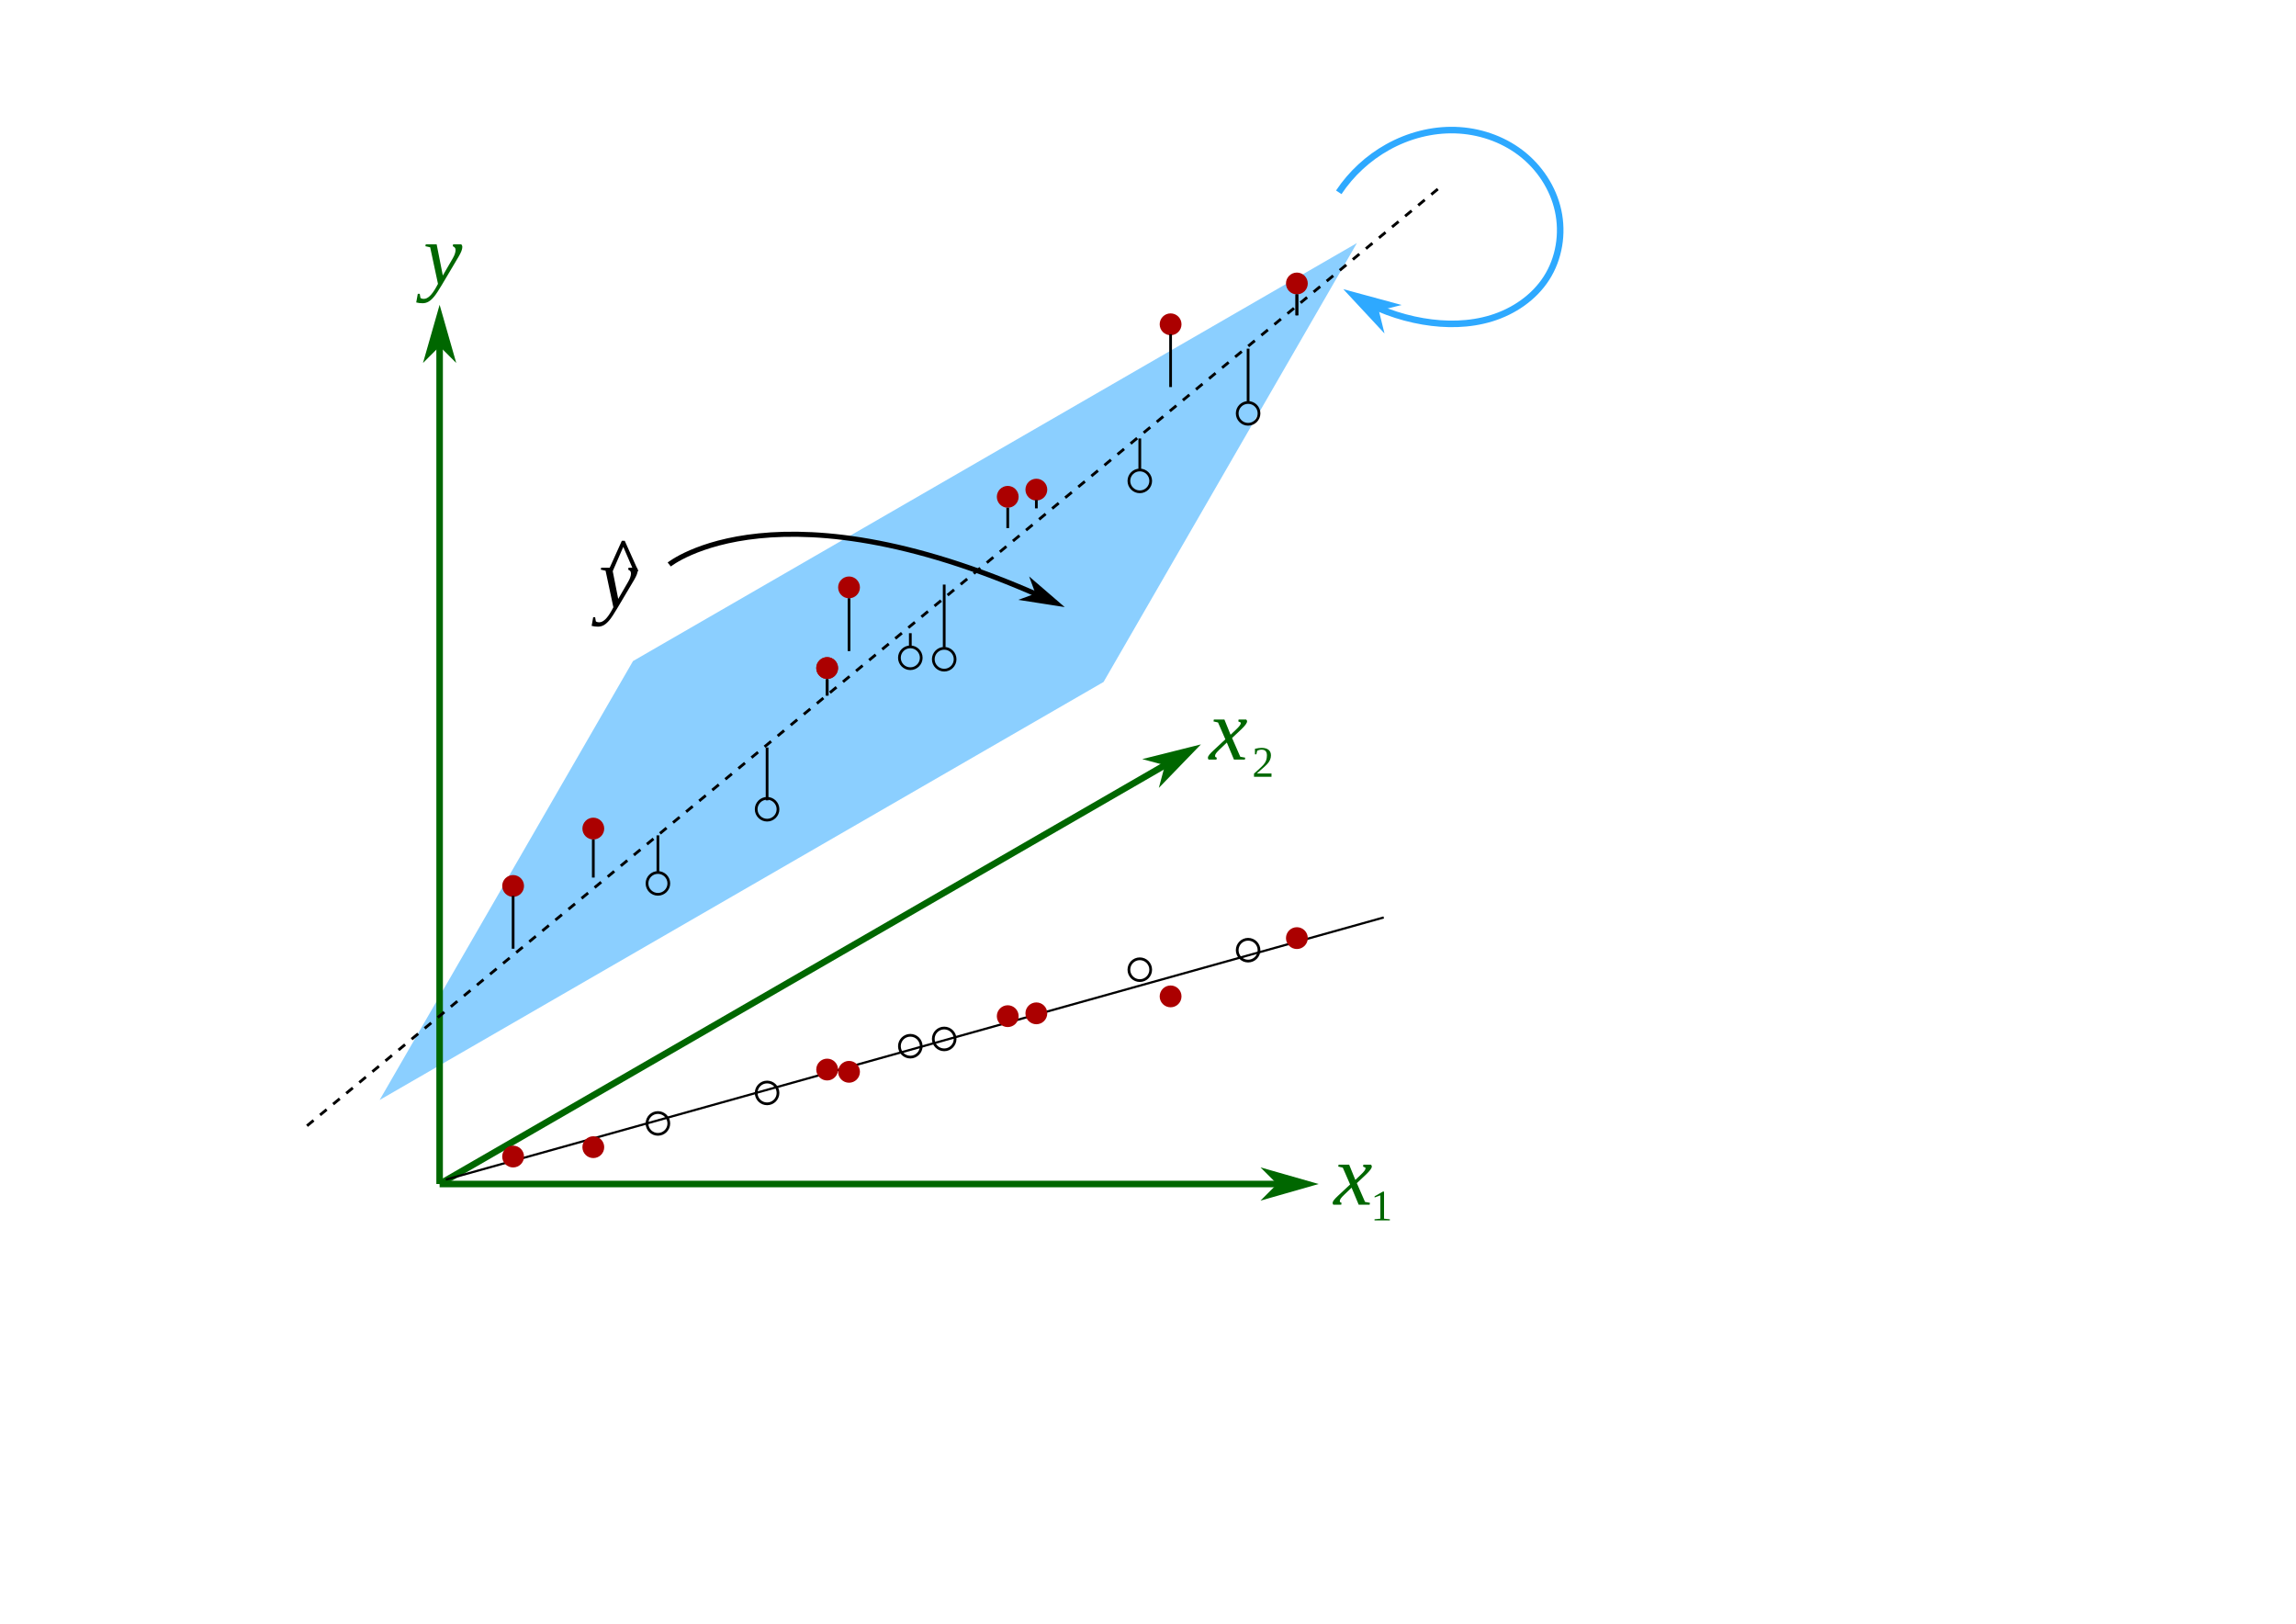
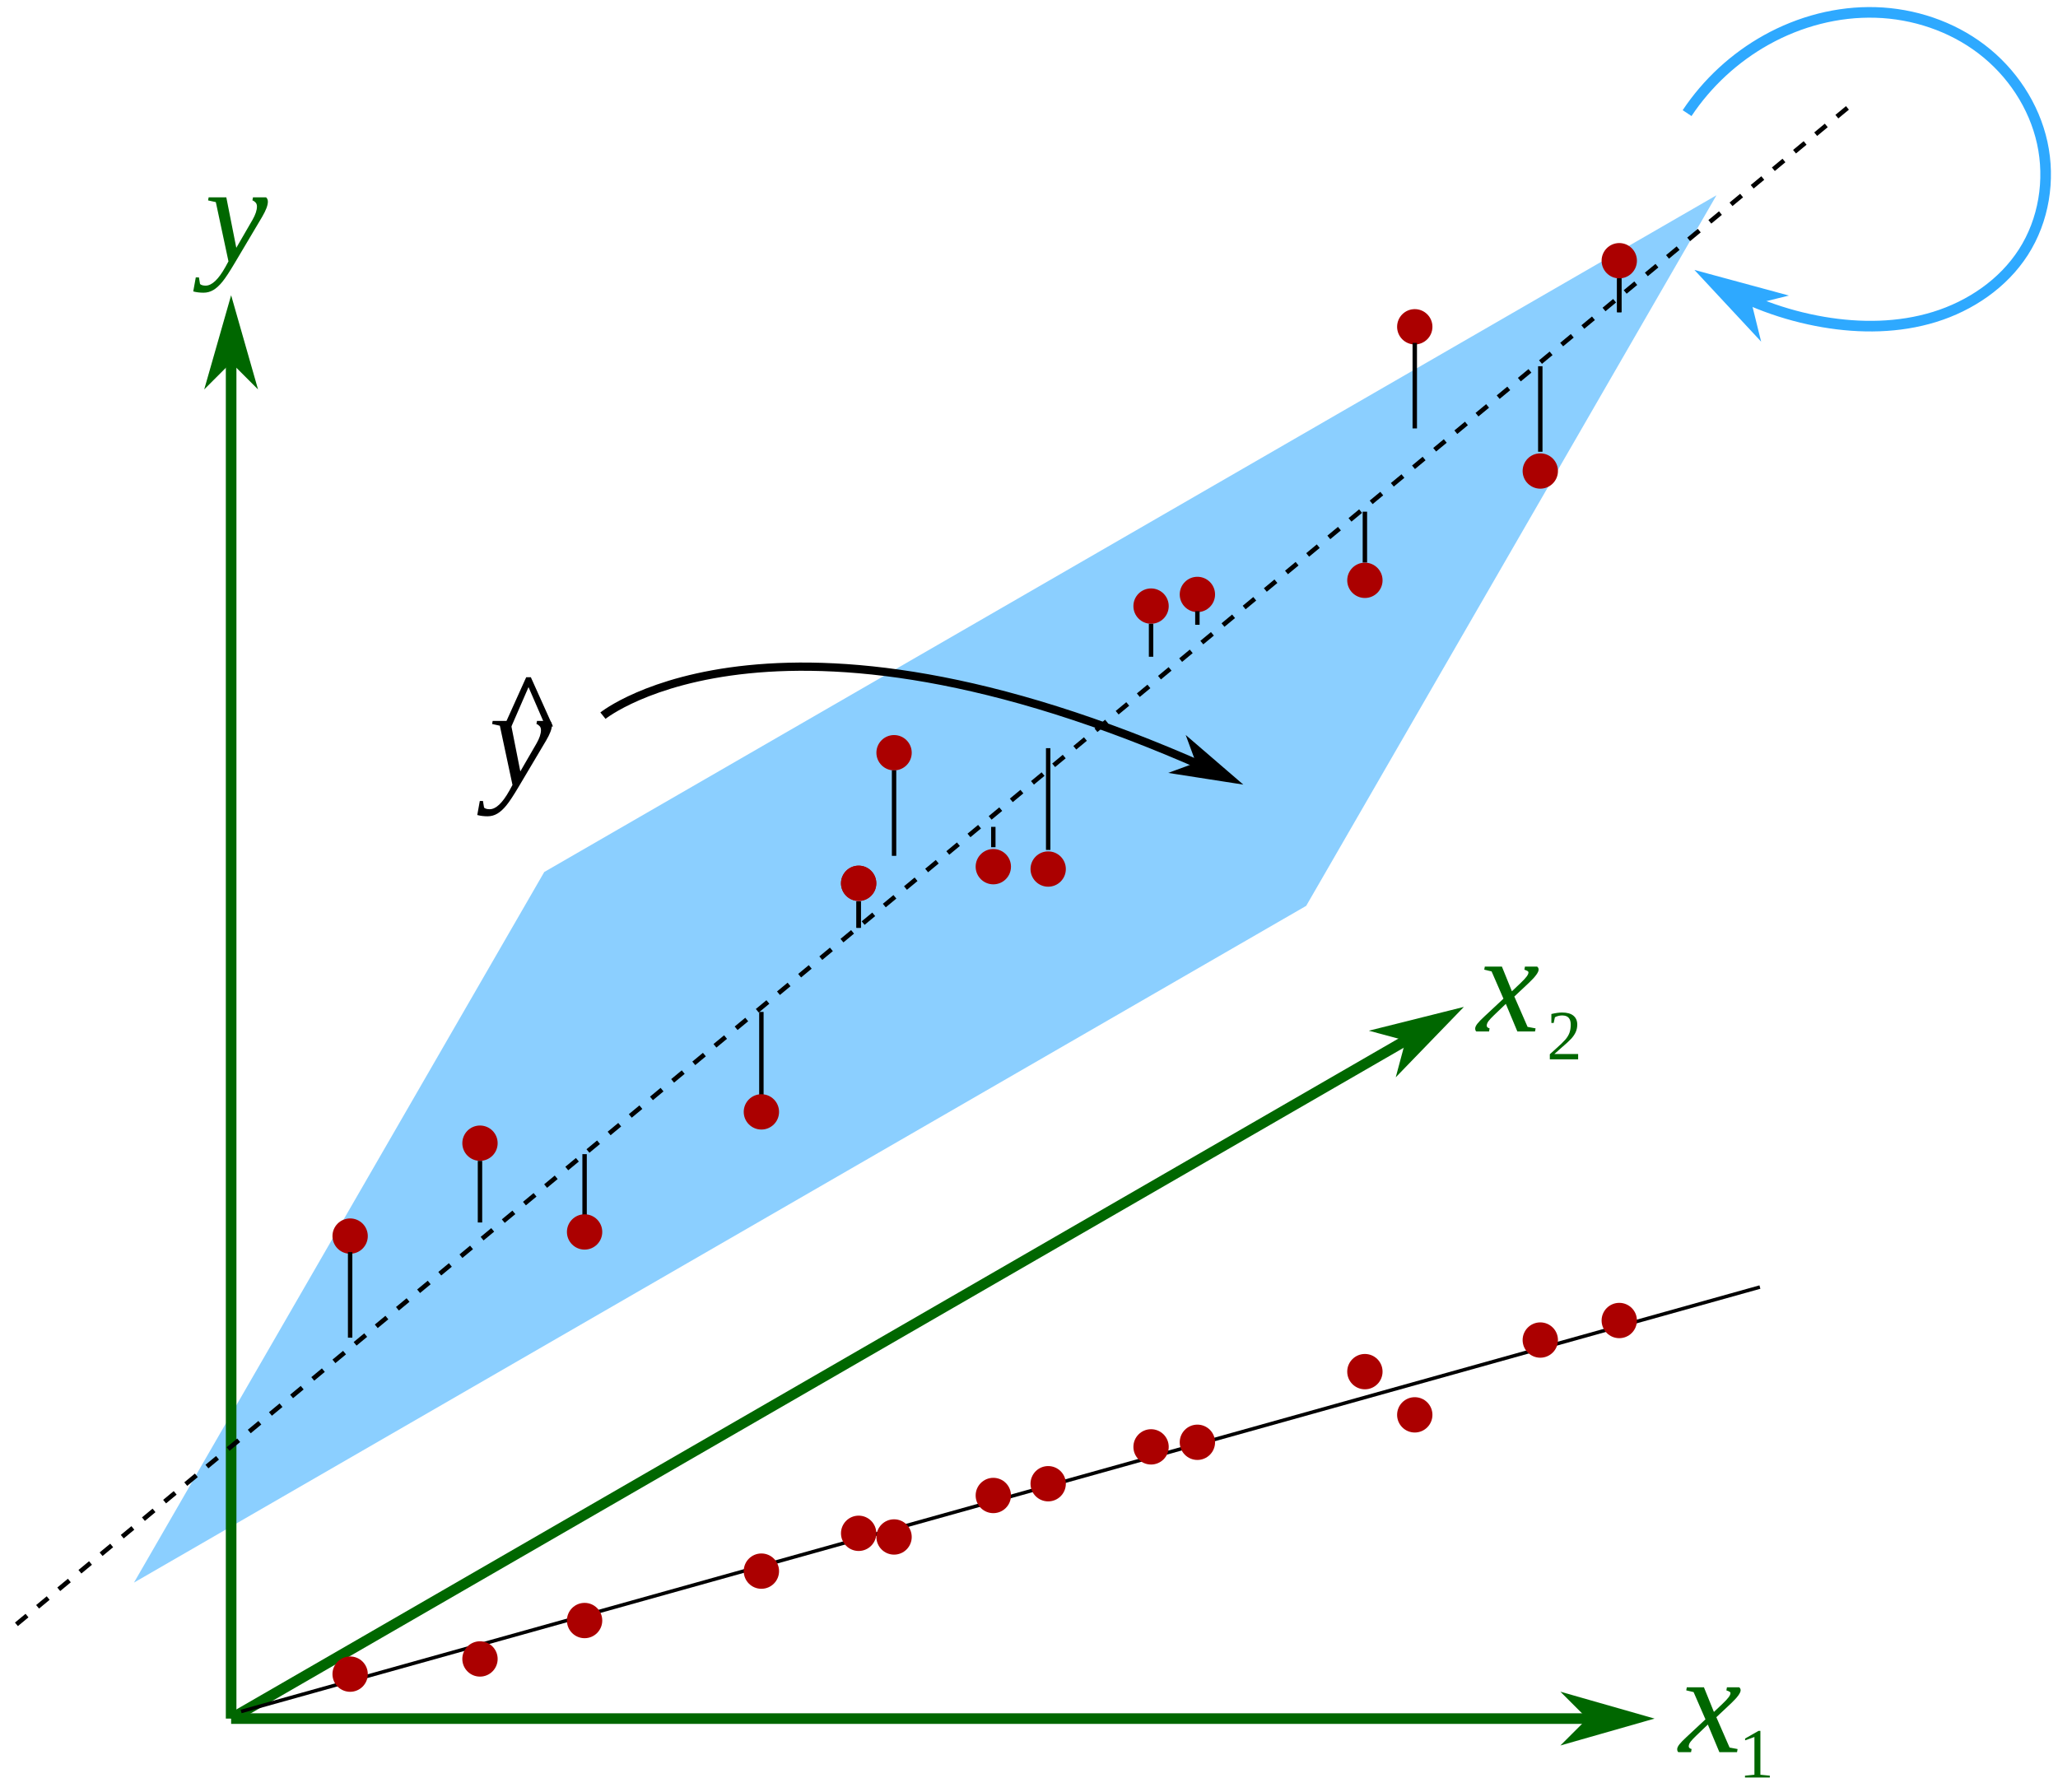
- <svg xmlns="http://www.w3.org/2000/svg" version="1.1" id="svg2" height="744.094" width="1052.362">
+ <svg xmlns="http://www.w3.org/2000/svg" version="1.1" id="svg2" height="507.16" width="582.53">
  <defs id="defs4">
-     <marker style="overflow:visible;" id="Arrow1Mend" refX="0.0" refY="0.0" orient="auto">
-       <path transform="scale(0.4) rotate(180) translate(10,0)" style="fill-rule:evenodd;stroke:#000000;stroke-width:1.0pt;marker-start:none;" d="M 0.0,0.0 L 5.0,-5.0 L -12.5,0.0 L 5.0,5.0 L 0.0,0.0 z " id="path3723" />
+     <marker style="overflow:visible" id="Arrow1Mend" refX="0" refY="0" orient="auto">
+       <path transform="matrix(-0.4,0,0,-0.4,-4,0)" style="fill-rule:evenodd;stroke:#000000;stroke-width:1pt;marker-start:none" d="M 0,0 5,-5 -12.5,0 5,5 0,0 z" id="path3723" />
    </marker>
-     <marker style="overflow:visible;" id="Arrow1Lend" refX="0.0" refY="0.0" orient="auto">
-       <path transform="scale(0.8) rotate(180) translate(12.5,0)" style="fill-rule:evenodd;stroke:#000000;stroke-width:1.0pt;marker-start:none;" d="M 0.0,0.0 L 5.0,-5.0 L -12.5,0.0 L 5.0,5.0 L 0.0,0.0 z " id="path3717" />
+     <marker style="overflow:visible" id="Arrow1Lend" refX="0" refY="0" orient="auto">
+       <path transform="matrix(-0.8,0,0,-0.8,-10,0)" style="fill-rule:evenodd;stroke:#000000;stroke-width:1pt;marker-start:none" d="M 0,0 5,-5 -12.5,0 5,5 0,0 z" id="path3717" />
    </marker>
-     <marker style="overflow:visible" id="Arrow1Mstart" refX="0.0" refY="0.0" orient="auto">
-       <path transform="scale(0.4) translate(10,0)" style="fill-rule:evenodd;stroke:#000000;stroke-width:1.0pt;marker-start:none" d="M 0.0,0.0 L 5.0,-5.0 L -12.5,0.0 L 5.0,5.0 L 0.0,0.0 z " id="path3715" />
+     <marker style="overflow:visible" id="Arrow1Mstart" refX="0" refY="0" orient="auto">
+       <path transform="matrix(0.4,0,0,0.4,4,0)" style="fill-rule:evenodd;stroke:#000000;stroke-width:1pt;marker-start:none" d="M 0,0 5,-5 -12.5,0 5,5 0,0 z" id="path3715" />
    </marker>
-     <marker style="overflow:visible;" id="Arrow1Mend3" refX="0.0" refY="0.0" orient="auto">
-       <path transform="scale(0.4) rotate(180) translate(10,0)" style="marker-start:none;stroke:#006700;stroke-width:1.0pt;fill:#006700;fill-rule:evenodd" d="M 0.0,0.0 L 5.0,-5.0 L -12.5,0.0 L 5.0,5.0 L 0.0,0.0 z " id="path6925" />
+     <marker style="overflow:visible" id="Arrow1Mend3" refX="0" refY="0" orient="auto">
+       <path transform="matrix(-0.4,0,0,-0.4,-4,0)" style="fill:#006700;fill-rule:evenodd;stroke:#006700;stroke-width:1pt;marker-start:none" d="M 0,0 5,-5 -12.5,0 5,5 0,0 z" id="path6925" />
    </marker>
-     <marker style="overflow:visible;" id="Arrow1MendU" refX="0.0" refY="0.0" orient="auto">
-       <path transform="scale(0.4) rotate(180) translate(10,0)" style="marker-start:none;stroke:#006700;stroke-width:1.0pt;fill:#006700;fill-rule:evenodd" d="M 0.0,0.0 L 5.0,-5.0 L -12.5,0.0 L 5.0,5.0 L 0.0,0.0 z " id="path7063" />
+     <marker style="overflow:visible" id="Arrow1MendU" refX="0" refY="0" orient="auto">
+       <path transform="matrix(-0.4,0,0,-0.4,-4,0)" style="fill:#006700;fill-rule:evenodd;stroke:#006700;stroke-width:1pt;marker-start:none" d="M 0,0 5,-5 -12.5,0 5,5 0,0 z" id="path7063" />
    </marker>
-     <marker style="overflow:visible" id="Arrow1Mstartf" refX="0.0" refY="0.0" orient="auto">
-       <path transform="scale(0.4) translate(10,0)" style="marker-start:none;stroke:#006700;stroke-width:1.0pt;fill:#006700;fill-rule:evenodd" d="M 0.0,0.0 L 5.0,-5.0 L -12.5,0.0 L 5.0,5.0 L 0.0,0.0 z " id="path7066" />
+     <marker style="overflow:visible" id="Arrow1Mstartf" refX="0" refY="0" orient="auto">
+       <path transform="matrix(0.4,0,0,0.4,4,0)" style="fill:#006700;fill-rule:evenodd;stroke:#006700;stroke-width:1pt;marker-start:none" d="M 0,0 5,-5 -12.5,0 5,5 0,0 z" id="path7066" />
    </marker>
-     <marker style="overflow:visible;" id="Arrow1Mendj" refX="0.0" refY="0.0" orient="auto">
-       <path transform="scale(0.4) rotate(180) translate(10,0)" style="marker-start:none;stroke:#2ea9ff;stroke-width:1.0pt;fill:#2ea9ff;fill-rule:evenodd" d="M 0.0,0.0 L 5.0,-5.0 L -12.5,0.0 L 5.0,5.0 L 0.0,0.0 z " id="path5400" />
+     <marker style="overflow:visible" id="Arrow1Mendj" refX="0" refY="0" orient="auto">
+       <path transform="matrix(-0.4,0,0,-0.4,-4,0)" style="fill:#2ea9ff;fill-rule:evenodd;stroke:#2ea9ff;stroke-width:1pt;marker-start:none" d="M 0,0 5,-5 -12.5,0 5,5 0,0 z" id="path5400" />
    </marker>
  </defs>
-   <g transform="translate(0,-308.2677)" id="layer1">
-     <rect transform="matrix(0.8660264,-0.4999983,-0.4999983,0.8660264,0,0)" y="1348.78" x="1113.729" height="232.263" width="383.135" id="rect3596" style="fill:#8bcfff;fill-opacity:1;stroke:none" />
-     <path id="path2818" d="m 201.5,453.862 0,397" style="fill:none;stroke:#006700;stroke-width:3;stroke-linecap:butt;stroke-linejoin:miter;stroke-miterlimit:4;stroke-opacity:1;stroke-dasharray:none;marker-start:url(#Arrow1Mstartf);marker-mid:none" />
-     <path style="fill:none;stroke:#006700;stroke-width:3;stroke-linecap:butt;stroke-linejoin:miter;stroke-miterlimit:4;stroke-opacity:1;stroke-dasharray:none;marker-end:url(#Arrow1MendU)" d="m 201.5,850.862 397,0" id="path3592" />
-     <path id="path3594" d="M 201.5,850.862 545.312,652.362" style="fill:none;stroke:#006700;stroke-width:3;stroke-linecap:butt;stroke-linejoin:miter;stroke-miterlimit:4;stroke-opacity:1;stroke-dasharray:none;marker-end:url(#Arrow1Mend3)" />
-     <text id="text5041" y="860.359" x="611.303" style="font-size:40px;font-style:normal;font-weight:normal;line-height:125%;fill:#006700;fill-opacity:1;stroke:none;font-family:Bitstream Vera Sans" xml:space="preserve">
-       <tspan style="font-size:40px;font-style:italic;font-variant:normal;font-weight:normal;font-stretch:normal;text-align:start;line-height:125%;writing-mode:lr-tb;text-anchor:start;fill:#006700;fill-opacity:1;font-family:Times New Roman;-inkscape-font-specification:'Times New Roman, Italic'" y="860.359" x="611.303" id="tspan5043">x</tspan>
+   <g transform="translate(-140.0775,-360.376)" id="layer1">
+     <rect transform="matrix(0.8660264,-0.4999983,-0.4999983,0.8660264,0,0)" y="1345.852" x="1116.657" height="232.263" width="383.135" id="rect3596" style="fill:#8bcfff;fill-opacity:1;stroke:none" />
+     <path id="path2818" d="m 205.5,449.862 0,397" style="fill:none;stroke:#006700;stroke-width:3;stroke-linecap:butt;stroke-linejoin:miter;stroke-miterlimit:4;stroke-opacity:1;stroke-dasharray:none;marker-start:url(#Arrow1Mstartf);marker-mid:none" />
+     <path style="fill:none;stroke:#006700;stroke-width:3;stroke-linecap:butt;stroke-linejoin:miter;stroke-miterlimit:4;stroke-opacity:1;stroke-dasharray:none;marker-end:url(#Arrow1MendU)" d="m 205.5,846.862 397,0" id="path3592" />
+     <path id="path3594" d="M 205.5,846.862 549.312,648.362" style="fill:none;stroke:#006700;stroke-width:3;stroke-linecap:butt;stroke-linejoin:miter;stroke-miterlimit:4;stroke-opacity:1;stroke-dasharray:none;marker-end:url(#Arrow1Mend3)" />
+     <text id="text5041" y="856.359" x="615.303" style="font-size:40px;font-style:normal;font-weight:normal;line-height:125%;fill:#006700;fill-opacity:1;stroke:none;font-family:Bitstream Vera Sans" xml:space="preserve">
+       <tspan style="font-size:40px;font-style:italic;font-variant:normal;font-weight:normal;font-stretch:normal;text-align:start;line-height:125%;writing-mode:lr-tb;text-anchor:start;fill:#006700;fill-opacity:1;font-family:Times New Roman;-inkscape-font-specification:'Times New Roman, Italic'" y="856.359" x="615.303" id="tspan5043">x</tspan>
    </text>
-     <text xml:space="preserve" style="font-size:40px;font-style:normal;font-weight:normal;line-height:125%;fill:#006700;fill-opacity:1;stroke:none;font-family:Bitstream Vera Sans" x="554.126" y="656.356" id="text5049">
-       <tspan id="tspan5051" x="554.126" y="656.356" style="font-size:40px;font-style:italic;font-variant:normal;font-weight:normal;font-stretch:normal;text-align:start;line-height:125%;writing-mode:lr-tb;text-anchor:start;fill:#006700;fill-opacity:1;font-family:Times New Roman;-inkscape-font-specification:'Times New Roman, Italic'">x</tspan>
+     <text xml:space="preserve" style="font-size:40px;font-style:normal;font-weight:normal;line-height:125%;fill:#006700;fill-opacity:1;stroke:none;font-family:Bitstream Vera Sans" x="558.126" y="652.356" id="text5049">
+       <tspan id="tspan5051" x="558.126" y="652.356" style="font-size:40px;font-style:italic;font-variant:normal;font-weight:normal;font-stretch:normal;text-align:start;line-height:125%;writing-mode:lr-tb;text-anchor:start;fill:#006700;fill-opacity:1;font-family:Times New Roman;-inkscape-font-specification:'Times New Roman, Italic'">x</tspan>
    </text>
-     <text id="text5053" y="438.589" x="194.12" style="font-size:40px;font-style:normal;font-weight:normal;line-height:125%;fill:#006700;fill-opacity:1;stroke:none;font-family:Bitstream Vera Sans" xml:space="preserve">
-       <tspan style="font-size:40px;font-style:italic;font-variant:normal;font-weight:normal;font-stretch:normal;text-align:start;line-height:125%;writing-mode:lr-tb;text-anchor:start;fill:#006700;fill-opacity:1;font-family:Times New Roman;-inkscape-font-specification:'Times New Roman, Italic'" y="438.589" x="194.12" id="tspan5055">y</tspan>
+     <text id="text5053" y="434.589" x="198.12" style="font-size:40px;font-style:normal;font-weight:normal;line-height:125%;fill:#006700;fill-opacity:1;stroke:none;font-family:Bitstream Vera Sans" xml:space="preserve">
+       <tspan style="font-size:40px;font-style:italic;font-variant:normal;font-weight:normal;font-stretch:normal;text-align:start;line-height:125%;writing-mode:lr-tb;text-anchor:start;fill:#006700;fill-opacity:1;font-family:Times New Roman;-inkscape-font-specification:'Times New Roman, Italic'" y="434.589" x="198.12" id="tspan5055">y</tspan>
    </text>
-     <text xml:space="preserve" style="font-size:20px;font-style:normal;font-variant:normal;font-weight:normal;font-stretch:normal;text-align:start;line-height:125%;writing-mode:lr-tb;text-anchor:start;fill:#006700;fill-opacity:1;stroke:none;font-family:Times New Roman;-inkscape-font-specification:'Times New Roman,'" x="573.891" y="664.239" id="text5057">
-       <tspan id="tspan5059" x="573.891" y="664.239" style="font-size:20px;font-style:normal;font-variant:normal;font-weight:normal;font-stretch:normal;text-align:start;line-height:125%;writing-mode:lr-tb;text-anchor:start;fill:#006700;fill-opacity:1;font-family:Times New Roman;-inkscape-font-specification:'Times New Roman,'">2</tspan>
+     <text xml:space="preserve" style="font-size:20px;font-style:normal;font-variant:normal;font-weight:normal;font-stretch:normal;text-align:start;line-height:125%;writing-mode:lr-tb;text-anchor:start;fill:#006700;fill-opacity:1;stroke:none;font-family:Times New Roman;-inkscape-font-specification:'Times New Roman,'" x="577.891" y="660.239" id="text5057">
+       <tspan id="tspan5059" x="577.891" y="660.239" style="font-size:20px;font-style:normal;font-variant:normal;font-weight:normal;font-stretch:normal;text-align:start;line-height:125%;writing-mode:lr-tb;text-anchor:start;fill:#006700;fill-opacity:1;font-family:Times New Roman;-inkscape-font-specification:'Times New Roman,'">2</tspan>
    </text>
-     <text id="text5061" y="867.536" x="628.244" style="font-size:20px;font-style:normal;font-variant:normal;font-weight:normal;font-stretch:normal;text-align:start;line-height:125%;writing-mode:lr-tb;text-anchor:start;fill:#006700;fill-opacity:1;stroke:none;font-family:Times New Roman;-inkscape-font-specification:'Times New Roman,'" xml:space="preserve">
-       <tspan style="font-size:20px;font-style:normal;font-variant:normal;font-weight:normal;font-stretch:normal;text-align:start;line-height:125%;writing-mode:lr-tb;text-anchor:start;fill:#006700;fill-opacity:1;font-family:Times New Roman;-inkscape-font-specification:'Times New Roman,'" y="867.536" x="628.244" id="tspan5063">1</tspan>
+     <text id="text5061" y="863.536" x="632.244" style="font-size:20px;font-style:normal;font-variant:normal;font-weight:normal;font-stretch:normal;text-align:start;line-height:125%;writing-mode:lr-tb;text-anchor:start;fill:#006700;fill-opacity:1;stroke:none;font-family:Times New Roman;-inkscape-font-specification:'Times New Roman,'" xml:space="preserve">
+       <tspan style="font-size:20px;font-style:normal;font-variant:normal;font-weight:normal;font-stretch:normal;text-align:start;line-height:125%;writing-mode:lr-tb;text-anchor:start;fill:#006700;fill-opacity:1;font-family:Times New Roman;-inkscape-font-specification:'Times New Roman,'" y="863.536" x="632.244" id="tspan5063">1</tspan>
    </text>
-     <path transform="matrix(0.1609825,0,0,0.1609825,491.4235,423.9148)" d="m 311.299,204.793 a 31.059,31.059 0 1 1 -62.119,0 31.059,31.059 0 1 1 62.119,0 z" id="path3621" style="fill:#ab0000;fill-opacity:1;stroke:none" />
-     <path style="fill:#ab0000;fill-opacity:1;stroke:none" id="path3625" d="m 311.299,204.793 c 0,17.154 -13.906,31.059 -31.059,31.059 -17.154,0 -31.059,-13.906 -31.059,-31.059 0,-17.154 13.906,-31.059 31.059,-31.059 17.154,0 31.059,13.906 31.059,31.059 z" transform="matrix(0.1609825,0,0,0.1609825,344.0342,544.4826)" />
-     <path transform="matrix(0.1609825,0,0,0.1609825,429.8933,499.6806)" d="m 311.299,204.793 c 0,17.154 -13.906,31.059 -31.059,31.059 -17.154,0 -31.059,-13.906 -31.059,-31.059 0,-17.154 13.906,-31.059 31.059,-31.059 17.154,0 31.059,13.906 31.059,31.059 z" id="path3627" style="fill:#ab0000;fill-opacity:1;stroke:none" />
-     <path style="fill:#ab0000;fill-opacity:1;stroke:none" id="path3629" d="m 311.299,204.793 c 0,17.154 -13.906,31.059 -31.059,31.059 -17.154,0 -31.059,-13.906 -31.059,-31.059 0,-17.154 13.906,-31.059 31.059,-31.059 17.154,0 31.059,13.906 31.059,31.059 z" transform="matrix(0.1609825,0,0,0.1609825,190.0711,681.311)" />
-     <path transform="matrix(0.1609825,0,0,0.1609825,226.8273,655.0115)" d="m 311.299,204.793 c 0,17.154 -13.906,31.059 -31.059,31.059 -17.154,0 -31.059,-13.906 -31.059,-31.059 0,-17.154 13.906,-31.059 31.059,-31.059 17.154,0 31.059,13.906 31.059,31.059 z" id="path3631" style="fill:#ab0000;fill-opacity:1;stroke:none" />
-     <path style="fill:#ab0000;fill-opacity:1;stroke:none" id="path3633" d="m 311.299,204.793 c 0,17.154 -13.906,31.059 -31.059,31.059 -17.154,0 -31.059,-13.906 -31.059,-31.059 0,-17.154 13.906,-31.059 31.059,-31.059 17.154,0 31.059,13.906 31.059,31.059 z" transform="matrix(0.1609825,0,0,0.1609825,334.0094,581.4472)" />
-     <path transform="matrix(0.1609825,0,0,0.1609825,334.0094,581.4472)" d="m 311.299,204.793 c 0,17.154 -13.906,31.059 -31.059,31.059 -17.154,0 -31.059,-13.906 -31.059,-31.059 0,-17.154 13.906,-31.059 31.059,-31.059 17.154,0 31.059,13.906 31.059,31.059 z" id="path3635" style="fill:#ab0000;fill-opacity:1;stroke:none" />
-     <path style="fill:#ab0000;fill-opacity:1;stroke:none" id="path3637" d="m 311.299,204.793 c 0,17.154 -13.906,31.059 -31.059,31.059 -17.154,0 -31.059,-13.906 -31.059,-31.059 0,-17.154 13.906,-31.059 31.059,-31.059 17.154,0 31.059,13.906 31.059,31.059 z" transform="matrix(0.1609825,0,0,0.1609825,416.7796,502.9784)" />
-     <path transform="matrix(0.1609825,0,0,0.1609825,549.3066,405.2092)" d="m 311.299,204.793 c 0,17.154 -13.906,31.059 -31.059,31.059 -17.154,0 -31.059,-13.906 -31.059,-31.059 0,-17.154 13.906,-31.059 31.059,-31.059 17.154,0 31.059,13.906 31.059,31.059 z" id="path3639" style="fill:#ab0000;fill-opacity:1;stroke:none" />
-     <path style="fill:none;stroke:#000000;stroke-width:7.765;stroke-miterlimit:4;stroke-opacity:1;stroke-dasharray:none" id="path3641" d="m 311.299,204.793 c 0,17.154 -13.906,31.059 -31.059,31.059 -17.154,0 -31.059,-13.906 -31.059,-31.059 0,-17.154 13.906,-31.059 31.059,-31.059 17.154,0 31.059,13.906 31.059,31.059 z" transform="matrix(0.1609825,0,0,0.1609825,526.9529,464.7392)" />
-     <path transform="matrix(0.1609825,0,0,0.1609825,372.1278,576.7401)" d="m 311.299,204.793 c 0,17.154 -13.906,31.059 -31.059,31.059 -17.154,0 -31.059,-13.906 -31.059,-31.059 0,-17.154 13.906,-31.059 31.059,-31.059 17.154,0 31.059,13.906 31.059,31.059 z" id="path3643" style="fill:none;stroke:#000000;stroke-width:7.765;stroke-miterlimit:4;stroke-opacity:1;stroke-dasharray:none" />
-     <path transform="matrix(0.1609825,0,0,0.1609825,477.3056,495.6812)" d="m 311.299,204.793 c 0,17.154 -13.906,31.059 -31.059,31.059 -17.154,0 -31.059,-13.906 -31.059,-31.059 0,-17.154 13.906,-31.059 31.059,-31.059 17.154,0 31.059,13.906 31.059,31.059 z" id="path3645" style="fill:none;stroke:#000000;stroke-width:7.765;stroke-miterlimit:4;stroke-opacity:1;stroke-dasharray:none" />
-     <path style="fill:none;stroke:#000000;stroke-width:7.765;stroke-miterlimit:4;stroke-opacity:1;stroke-dasharray:none" id="path3647" d="m 311.299,204.793 c 0,17.154 -13.906,31.059 -31.059,31.059 -17.154,0 -31.059,-13.906 -31.059,-31.059 0,-17.154 13.906,-31.059 31.059,-31.059 17.154,0 31.059,13.906 31.059,31.059 z" transform="matrix(0.1609825,0,0,0.1609825,387.6572,577.4105)" />
-     <path transform="matrix(0.1609825,0,0,0.1609825,256.436,680.1376)" d="m 311.299,204.793 c 0,17.154 -13.906,31.059 -31.059,31.059 -17.154,0 -31.059,-13.906 -31.059,-31.059 0,-17.154 13.906,-31.059 31.059,-31.059 17.154,0 31.059,13.906 31.059,31.059 z" id="path3649" style="fill:none;stroke:#000000;stroke-width:7.765;stroke-miterlimit:4;stroke-opacity:1;stroke-dasharray:none" />
-     <path style="fill:none;stroke:#000000;stroke-width:7.765;stroke-miterlimit:4;stroke-opacity:1;stroke-dasharray:none" id="path3651" d="m 311.299,204.793 c 0,17.154 -13.906,31.059 -31.059,31.059 -17.154,0 -31.059,-13.906 -31.059,-31.059 0,-17.154 13.906,-31.059 31.059,-31.059 17.154,0 31.059,13.906 31.059,31.059 z" transform="matrix(0.1609825,0,0,0.1609825,306.4796,646.1522)" />
-     <path id="path5065" d="m 389.148,582.428 0,24.213" style="fill:none;stroke:#000000;stroke-width:1.25;stroke-linecap:butt;stroke-linejoin:miter;stroke-miterlimit:4;stroke-opacity:1;stroke-dasharray:none" />
-     <path style="fill:none;stroke:#000000;stroke-width:1.25;stroke-linecap:butt;stroke-linejoin:miter;stroke-miterlimit:4;stroke-opacity:1;stroke-dasharray:none" d="m 379.123,619.542 0,7.476" id="path5067" />
-     <path id="path5069" d="m 271.941,692.971 0,17.459" style="fill:none;stroke:#000000;stroke-width:1.25;stroke-linecap:butt;stroke-linejoin:miter;stroke-miterlimit:4;stroke-opacity:1;stroke-dasharray:none" />
-     <path style="fill:none;stroke:#000000;stroke-width:1.25;stroke-linecap:butt;stroke-linejoin:miter;stroke-miterlimit:4;stroke-opacity:1;stroke-dasharray:none" d="m 301.55,691.084 0,17.459" id="path5073" />
-     <path style="fill:none;stroke:#000000;stroke-width:1.25;stroke-linecap:butt;stroke-linejoin:miter;stroke-miterlimit:4;stroke-opacity:1;stroke-dasharray:none" d="m 235.185,718.821 0,24.213" id="path5079" />
-     <path id="path5081" d="m 351.593,650.822 0,24.213" style="fill:none;stroke:#000000;stroke-width:1.25;stroke-linecap:butt;stroke-linejoin:miter;stroke-miterlimit:4;stroke-opacity:1;stroke-dasharray:none" />
-     <path style="fill:none;stroke:#000000;stroke-width:1.25;stroke-linecap:butt;stroke-linejoin:miter;stroke-miterlimit:4;stroke-opacity:1;stroke-dasharray:none" d="m 594.42,443.163 0,9.603" id="path5083" />
-     <path id="path5085" d="m 432.771,576.163 0,28.81" style="fill:none;stroke:#000000;stroke-width:1.25;stroke-linecap:butt;stroke-linejoin:miter;stroke-miterlimit:4;stroke-opacity:1;stroke-dasharray:none" />
-     <path style="fill:none;stroke:#000000;stroke-width:1.25;stroke-linecap:butt;stroke-linejoin:miter;stroke-miterlimit:4;stroke-opacity:1;stroke-dasharray:none" d="m 417.241,598.438 0,5.762" id="path5087" />
-     <path id="path5089" d="m 536.537,461.438 0,24.213" style="fill:none;stroke:#000000;stroke-width:1.25;stroke-linecap:butt;stroke-linejoin:miter;stroke-miterlimit:4;stroke-opacity:1;stroke-dasharray:none" />
-     <path style="fill:none;stroke:#000000;stroke-width:1.25;stroke-linecap:butt;stroke-linejoin:miter;stroke-miterlimit:4;stroke-opacity:1;stroke-dasharray:none" d="m 475.007,537.39 0,3.841" id="path5091" />
-     <path id="path5093" d="m 522.419,509.218 0,14.405" style="fill:none;stroke:#000000;stroke-width:1.25;stroke-linecap:butt;stroke-linejoin:miter;stroke-miterlimit:4;stroke-opacity:1;stroke-dasharray:none" />
-     <path id="path5095" d="m 461.893,540.952 0,9.332" style="fill:none;stroke:#000000;stroke-width:1.25;stroke-linecap:butt;stroke-linejoin:miter;stroke-miterlimit:4;stroke-opacity:1;stroke-dasharray:none" />
-     <text id="text7216" y="646.332" x="632.786" style="font-size:40px;font-style:normal;font-weight:normal;fill:#000000;fill-opacity:1;stroke:none;font-family:Bitstream Vera Sans" xml:space="preserve">
-       <tspan y="646.332" x="632.786" id="tspan7218"> </tspan>
+     <path transform="matrix(0.1609825,0,0,0.1609825,495.4235,419.9148)" d="m 311.299,204.793 a 31.059,31.059 0 1 1 -62.119,0 31.059,31.059 0 1 1 62.119,0 z" id="path3621" style="fill:#ab0000;fill-opacity:1;stroke:none" />
+     <path style="fill:#ab0000;fill-opacity:1;stroke:none" id="path3625" d="m 311.299,204.793 a 31.059,31.059 0 1 1 -62.119,0 31.059,31.059 0 1 1 62.119,0 z" transform="matrix(0.1609825,0,0,0.1609825,348.0342,540.4826)" />
+     <path transform="matrix(0.1609825,0,0,0.1609825,433.8933,495.6806)" d="m 311.299,204.793 a 31.059,31.059 0 1 1 -62.119,0 31.059,31.059 0 1 1 62.119,0 z" id="path3627" style="fill:#ab0000;fill-opacity:1;stroke:none" />
+     <path style="fill:#ab0000;fill-opacity:1;stroke:none" id="path3629" d="m 311.299,204.793 a 31.059,31.059 0 1 1 -62.119,0 31.059,31.059 0 1 1 62.119,0 z" transform="matrix(0.1609825,0,0,0.1609825,194.0711,677.311)" />
+     <path id="path5069" d="m 275.941,688.971 0,17.459" style="fill:none;stroke:#000000;stroke-width:1.25;stroke-linecap:butt;stroke-linejoin:miter;stroke-miterlimit:4;stroke-opacity:1;stroke-dasharray:none" />
+     <path transform="matrix(0.1609825,0,0,0.1609825,230.8273,651.0115)" d="m 311.299,204.793 a 31.059,31.059 0 1 1 -62.119,0 31.059,31.059 0 1 1 62.119,0 z" id="path3631" style="fill:#ab0000;fill-opacity:1;stroke:none" />
+     <path style="fill:#ab0000;fill-opacity:1;stroke:none" id="path3633" d="m 311.299,204.793 a 31.059,31.059 0 1 1 -62.119,0 31.059,31.059 0 1 1 62.119,0 z" transform="matrix(0.1609825,0,0,0.1609825,338.0094,577.4472)" />
+     <path transform="matrix(0.1609825,0,0,0.1609825,338.0094,577.4472)" d="m 311.299,204.793 a 31.059,31.059 0 1 1 -62.119,0 31.059,31.059 0 1 1 62.119,0 z" id="path3635" style="fill:#ab0000;fill-opacity:1;stroke:none" />
+     <path style="fill:#ab0000;fill-opacity:1;stroke:none" id="path3637" d="m 311.299,204.793 a 31.059,31.059 0 1 1 -62.119,0 31.059,31.059 0 1 1 62.119,0 z" transform="matrix(0.1609825,0,0,0.1609825,420.7796,498.9784)" />
+     <path transform="matrix(0.1609825,0,0,0.1609825,553.3066,401.2092)" d="m 311.299,204.793 a 31.059,31.059 0 1 1 -62.119,0 31.059,31.059 0 1 1 62.119,0 z" id="path3639" style="fill:#ab0000;fill-opacity:1;stroke:none" />
+     <path style="fill:#ab0000;fill-opacity:1;stroke:none" id="path3641" d="m 311.299,204.793 a 31.059,31.059 0 1 1 -62.119,0 31.059,31.059 0 1 1 62.119,0 z" transform="matrix(0.1609825,0,0,0.1609825,530.9529,460.7392)" />
+     <path style="fill:none;stroke:#000000;stroke-width:1.25;stroke-linecap:butt;stroke-linejoin:miter;stroke-miterlimit:4;stroke-opacity:1;stroke-dasharray:none" d="m 421.241,594.438 0,5.762" id="path5087" />
+     <path transform="matrix(0.1609825,0,0,0.1609825,376.1278,572.7401)" d="m 311.299,204.793 a 31.059,31.059 0 1 1 -62.119,0 31.059,31.059 0 1 1 62.119,0 z" id="path3643" style="fill:#ab0000;fill-opacity:1;stroke:none" />
+     <path id="path5093" d="m 526.419,505.218 0,14.405" style="fill:none;stroke:#000000;stroke-width:1.25;stroke-linecap:butt;stroke-linejoin:miter;stroke-miterlimit:4;stroke-opacity:1;stroke-dasharray:none" />
+     <path transform="matrix(0.1609825,0,0,0.1609825,481.3056,491.6812)" d="m 311.299,204.793 a 31.059,31.059 0 1 1 -62.119,0 31.059,31.059 0 1 1 62.119,0 z" id="path3645" style="fill:#ab0000;fill-opacity:1;stroke:none" />
+     <path id="path5085" d="m 436.771,572.163 0,28.81" style="fill:none;stroke:#000000;stroke-width:1.25;stroke-linecap:butt;stroke-linejoin:miter;stroke-miterlimit:4;stroke-opacity:1;stroke-dasharray:none" />
+     <path style="fill:#ab0000;fill-opacity:1;stroke:none" id="path3647" d="m 311.299,204.793 a 31.059,31.059 0 1 1 -62.119,0 31.059,31.059 0 1 1 62.119,0 z" transform="matrix(0.1609825,0,0,0.1609825,391.6572,573.4105)" />
+     <path style="fill:none;stroke:#000000;stroke-width:1.25;stroke-linecap:butt;stroke-linejoin:miter;stroke-miterlimit:4;stroke-opacity:1;stroke-dasharray:none" d="m 305.55,687.084 0,17.459" id="path5073" />
+     <path transform="matrix(0.1609825,0,0,0.1609825,260.436,676.1376)" d="m 311.299,204.793 a 31.059,31.059 0 1 1 -62.119,0 31.059,31.059 0 1 1 62.119,0 z" id="path3649" style="fill:#ab0000;fill-opacity:1;stroke:none" />
+     <path id="path5081" d="m 355.593,646.822 0,24.213" style="fill:none;stroke:#000000;stroke-width:1.25;stroke-linecap:butt;stroke-linejoin:miter;stroke-miterlimit:4;stroke-opacity:1;stroke-dasharray:none" />
+     <path style="fill:#ab0000;fill-opacity:1;stroke:none" id="path3651" d="m 311.299,204.793 a 31.059,31.059 0 1 1 -62.119,0 31.059,31.059 0 1 1 62.119,0 z" transform="matrix(0.1609825,0,0,0.1609825,310.4796,642.1522)" />
+     <path id="path5065" d="m 393.148,578.428 0,24.213" style="fill:none;stroke:#000000;stroke-width:1.25;stroke-linecap:butt;stroke-linejoin:miter;stroke-miterlimit:4;stroke-opacity:1;stroke-dasharray:none" />
+     <path style="fill:none;stroke:#000000;stroke-width:1.25;stroke-linecap:butt;stroke-linejoin:miter;stroke-miterlimit:4;stroke-opacity:1;stroke-dasharray:none" d="m 383.123,615.542 0,7.476" id="path5067" />
+     <path style="fill:none;stroke:#000000;stroke-width:1.25;stroke-linecap:butt;stroke-linejoin:miter;stroke-miterlimit:4;stroke-opacity:1;stroke-dasharray:none" d="m 239.185,714.821 0,24.213" id="path5079" />
+     <path style="fill:none;stroke:#000000;stroke-width:1.25;stroke-linecap:butt;stroke-linejoin:miter;stroke-miterlimit:4;stroke-opacity:1;stroke-dasharray:none" d="m 598.42,439.163 0,9.603" id="path5083" />
+     <path id="path5089" d="m 540.537,457.438 0,24.213" style="fill:none;stroke:#000000;stroke-width:1.25;stroke-linecap:butt;stroke-linejoin:miter;stroke-miterlimit:4;stroke-opacity:1;stroke-dasharray:none" />
+     <path style="fill:none;stroke:#000000;stroke-width:1.25;stroke-linecap:butt;stroke-linejoin:miter;stroke-miterlimit:4;stroke-opacity:1;stroke-dasharray:none" d="m 479.007,533.39 0,3.841" id="path5091" />
+     <path id="path5095" d="m 465.893,536.952 0,9.332" style="fill:none;stroke:#000000;stroke-width:1.25;stroke-linecap:butt;stroke-linejoin:miter;stroke-miterlimit:4;stroke-opacity:1;stroke-dasharray:none" />
+     <text id="text7216" y="642.332" x="636.786" style="font-size:40px;font-style:normal;font-weight:normal;fill:#000000;fill-opacity:1;stroke:none;font-family:Bitstream Vera Sans" xml:space="preserve">
+       <tspan y="642.332" x="636.786" id="tspan7218"> </tspan>
    </text>
-     <path style="fill:none;stroke:#000000;stroke-width:1.25;stroke-linecap:butt;stroke-linejoin:miter;stroke-miterlimit:4;stroke-opacity:1;stroke-dasharray:none" d="m 572.067,468.045 0,24.213" id="path2912" />
-     <path id="path2914" d="M 483.84,584.551 C 357.344,526.142 306.746,566.958 306.746,566.958" style="fill:none;stroke:#000000;stroke-width:2.328;stroke-linecap:butt;stroke-linejoin:miter;stroke-miterlimit:4;stroke-opacity:1;stroke-dasharray:none;marker-start:url(#Arrow1Mstart)" />
-     <text xml:space="preserve" style="font-size:40px;font-style:normal;font-weight:normal;line-height:125%;fill:#000000;fill-opacity:1;stroke:none;font-family:Bitstream Vera Sans" x="274.514" y="586.806" id="text4160">
-       <tspan id="tspan4162" x="274.514" y="586.806" style="font-size:40px;font-style:italic;font-variant:normal;font-weight:normal;font-stretch:normal;text-align:start;line-height:125%;writing-mode:lr-tb;text-anchor:start;fill:#000000;fill-opacity:1;font-family:Times New Roman;-inkscape-font-specification:'Times New Roman, Italic'">y</tspan>
+     <path style="fill:none;stroke:#000000;stroke-width:1.25;stroke-linecap:butt;stroke-linejoin:miter;stroke-miterlimit:4;stroke-opacity:1;stroke-dasharray:none" d="m 576.067,464.045 0,24.213" id="path2912" />
+     <path id="path2914" d="M 487.84,580.551 C 361.344,522.142 310.746,562.958 310.746,562.958" style="fill:none;stroke:#000000;stroke-width:2.328;stroke-linecap:butt;stroke-linejoin:miter;stroke-miterlimit:4;stroke-opacity:1;stroke-dasharray:none;marker-start:url(#Arrow1Mstart)" />
+     <text xml:space="preserve" style="font-size:40px;font-style:normal;font-weight:normal;line-height:125%;fill:#000000;fill-opacity:1;stroke:none;font-family:Bitstream Vera Sans" x="278.514" y="582.806" id="text4160">
+       <tspan id="tspan4162" x="278.514" y="582.806" style="font-size:40px;font-style:italic;font-variant:normal;font-weight:normal;font-stretch:normal;text-align:start;line-height:125%;writing-mode:lr-tb;text-anchor:start;fill:#000000;fill-opacity:1;font-family:Times New Roman;-inkscape-font-specification:'Times New Roman, Italic'">y</tspan>
    </text>
-     <text id="text4164" y="575.721" x="276.959" style="font-size:30px;font-style:normal;font-variant:normal;font-weight:bold;font-stretch:normal;text-align:start;line-height:125%;writing-mode:lr-tb;text-anchor:start;fill:#000000;fill-opacity:1;stroke:none;font-family:Times New Roman;-inkscape-font-specification:'Times New Roman, Bold'" xml:space="preserve">
-       <tspan y="575.721" x="276.959" id="tspan4168">^</tspan>
+     <text id="text4164" y="571.721" x="280.959" style="font-size:30px;font-style:normal;font-variant:normal;font-weight:bold;font-stretch:normal;text-align:start;line-height:125%;writing-mode:lr-tb;text-anchor:start;fill:#000000;fill-opacity:1;stroke:none;font-family:Times New Roman;-inkscape-font-specification:'Times New Roman, Bold'" xml:space="preserve">
+       <tspan y="571.721" x="280.959" id="tspan4168">^</tspan>
    </text>
-     <path transform="translate(0,308.2677)" id="path2898" d="M 204.328,540.584 634.233,420.439" style="fill:none;stroke:#000000;stroke-width:1px;stroke-linecap:butt;stroke-linejoin:miter;stroke-opacity:1" />
-     <path transform="matrix(0.1609825,0,0,0.1609825,190.0711,805.311)" d="m 311.299,204.793 c 0,17.154 -13.906,31.059 -31.059,31.059 -17.154,0 -31.059,-13.906 -31.059,-31.059 0,-17.154 13.906,-31.059 31.059,-31.059 17.154,0 31.059,13.906 31.059,31.059 z" id="path2900" style="fill:#ab0000;fill-opacity:1;stroke:none" />
-     <path style="fill:#ab0000;fill-opacity:1;stroke:none" id="path4947" d="m 311.299,204.793 c 0,17.154 -13.906,31.059 -31.059,31.059 -17.154,0 -31.059,-13.906 -31.059,-31.059 0,-17.154 13.906,-31.059 31.059,-31.059 17.154,0 31.059,13.906 31.059,31.059 z" transform="matrix(0.1609825,0,0,0.1609825,226.8273,801.0115)" />
-     <path style="fill:none;stroke:#000000;stroke-width:7.765;stroke-miterlimit:4;stroke-opacity:1;stroke-dasharray:none" id="path4949" d="m 311.299,204.793 c 0,17.154 -13.906,31.059 -31.059,31.059 -17.154,0 -31.059,-13.906 -31.059,-31.059 0,-17.154 13.906,-31.059 31.059,-31.059 17.154,0 31.059,13.906 31.059,31.059 z" transform="matrix(0.1609825,0,0,0.1609825,256.436,790.1376)" />
-     <path transform="matrix(0.1609825,0,0,0.1609825,306.4796,776.1522)" d="m 311.299,204.793 c 0,17.154 -13.906,31.059 -31.059,31.059 -17.154,0 -31.059,-13.906 -31.059,-31.059 0,-17.154 13.906,-31.059 31.059,-31.059 17.154,0 31.059,13.906 31.059,31.059 z" id="path4951" style="fill:none;stroke:#000000;stroke-width:7.765;stroke-miterlimit:4;stroke-opacity:1;stroke-dasharray:none" />
-     <path id="path4953" d="m 379.123,619.542 0,7.476" style="fill:none;stroke:#000000;stroke-width:1.25;stroke-linecap:butt;stroke-linejoin:miter;stroke-miterlimit:4;stroke-opacity:1;stroke-dasharray:none" />
-     <path style="fill:#ab0000;fill-opacity:1;stroke:none" id="path4955" d="m 311.299,204.793 c 0,17.154 -13.906,31.059 -31.059,31.059 -17.154,0 -31.059,-13.906 -31.059,-31.059 0,-17.154 13.906,-31.059 31.059,-31.059 17.154,0 31.059,13.906 31.059,31.059 z" transform="matrix(0.1609825,0,0,0.1609825,334.0094,765.4472)" />
-     <path style="fill:none;stroke:#000000;stroke-width:7.765;stroke-miterlimit:4;stroke-opacity:1;stroke-dasharray:none" id="path4957" d="m 311.299,204.793 c 0,17.154 -13.906,31.059 -31.059,31.059 -17.154,0 -31.059,-13.906 -31.059,-31.059 0,-17.154 13.906,-31.059 31.059,-31.059 17.154,0 31.059,13.906 31.059,31.059 z" transform="matrix(0.1609825,0,0,0.1609825,372.1278,754.7401)" />
-     <path transform="matrix(0.1609825,0,0,0.1609825,387.6572,751.4105)" d="m 311.299,204.793 c 0,17.154 -13.906,31.059 -31.059,31.059 -17.154,0 -31.059,-13.906 -31.059,-31.059 0,-17.154 13.906,-31.059 31.059,-31.059 17.154,0 31.059,13.906 31.059,31.059 z" id="path4959" style="fill:none;stroke:#000000;stroke-width:7.765;stroke-miterlimit:4;stroke-opacity:1;stroke-dasharray:none" />
-     <path transform="matrix(0.1609825,0,0,0.1609825,416.7796,740.9784)" d="m 311.299,204.793 c 0,17.154 -13.906,31.059 -31.059,31.059 -17.154,0 -31.059,-13.906 -31.059,-31.059 0,-17.154 13.906,-31.059 31.059,-31.059 17.154,0 31.059,13.906 31.059,31.059 z" id="path4963" style="fill:#ab0000;fill-opacity:1;stroke:none" />
-     <path style="fill:#ab0000;fill-opacity:1;stroke:none" id="path4965" d="m 311.299,204.793 c 0,17.154 -13.906,31.059 -31.059,31.059 -17.154,0 -31.059,-13.906 -31.059,-31.059 0,-17.154 13.906,-31.059 31.059,-31.059 17.154,0 31.059,13.906 31.059,31.059 z" transform="matrix(0.1609825,0,0,0.1609825,429.8933,739.6806)" />
-     <path style="fill:none;stroke:#000000;stroke-width:7.765;stroke-miterlimit:4;stroke-opacity:1;stroke-dasharray:none" id="path4967" d="m 311.299,204.793 c 0,17.154 -13.906,31.059 -31.059,31.059 -17.154,0 -31.059,-13.906 -31.059,-31.059 0,-17.154 13.906,-31.059 31.059,-31.059 17.154,0 31.059,13.906 31.059,31.059 z" transform="matrix(0.1609825,0,0,0.1609825,477.3056,719.6812)" />
-     <path style="fill:#ab0000;fill-opacity:1;stroke:none" id="path4969" d="m 311.299,204.793 a 31.059,31.059 0 1 1 -62.119,0 31.059,31.059 0 1 1 62.119,0 z" transform="matrix(0.1609825,0,0,0.1609825,491.4235,731.9148)" />
-     <path transform="matrix(0.1609825,0,0,0.1609825,526.9529,710.7392)" d="m 311.299,204.793 c 0,17.154 -13.906,31.059 -31.059,31.059 -17.154,0 -31.059,-13.906 -31.059,-31.059 0,-17.154 13.906,-31.059 31.059,-31.059 17.154,0 31.059,13.906 31.059,31.059 z" id="path4971" style="fill:none;stroke:#000000;stroke-width:7.765;stroke-miterlimit:4;stroke-opacity:1;stroke-dasharray:none" />
-     <path style="fill:#ab0000;fill-opacity:1;stroke:none" id="path4973" d="m 311.299,204.793 c 0,17.154 -13.906,31.059 -31.059,31.059 -17.154,0 -31.059,-13.906 -31.059,-31.059 0,-17.154 13.906,-31.059 31.059,-31.059 17.154,0 31.059,13.906 31.059,31.059 z" transform="matrix(0.1609825,0,0,0.1609825,344.0342,766.4826)" />
-     <path id="path4975" d="M 140.726,824.184 659.422,394.575" style="fill:none;stroke:#000000;stroke-width:1.297;stroke-linecap:butt;stroke-linejoin:miter;stroke-miterlimit:4;stroke-opacity:1;stroke-dasharray:3.89, 3.89;stroke-dashoffset:0" />
-     <path id="path4977" d="m 594.42,443.163 0,9.603" style="fill:none;stroke:#000000;stroke-width:1.25;stroke-linecap:butt;stroke-linejoin:miter;stroke-miterlimit:4;stroke-opacity:1;stroke-dasharray:none" />
-     <path style="fill:#ab0000;fill-opacity:1;stroke:none" id="path4979" d="m 311.299,204.793 c 0,17.154 -13.906,31.059 -31.059,31.059 -17.154,0 -31.059,-13.906 -31.059,-31.059 0,-17.154 13.906,-31.059 31.059,-31.059 17.154,0 31.059,13.906 31.059,31.059 z" transform="matrix(0.1609825,0,0,0.1609825,549.3066,705.2092)" />
-     <path id="path4987" d="m 613.618,396.396 c 5.706,-8.563 13.479,-15.738 22.471,-20.742 9.394,-5.228 20.16,-8.078 30.905,-7.754 10.745,0.323 21.434,3.877 29.985,10.392 8.551,6.515 14.869,16.014 17.169,26.515 2.3,10.501 0.469,21.925 -5.347,30.966 -5.725,8.902 -15.026,15.201 -25.139,18.322 -10.114,3.121 -20.995,3.222 -31.429,1.446 -11.102,-1.89 -21.842,-5.882 -31.483,-11.701" style="stroke-linejoin:miter;marker-end:url(#Arrow1Mendj);stroke-opacity:1;fill-opacity:1;stroke:#2ea9ff;stroke-linecap:butt;stroke-miterlimit:4;stroke-dasharray:none;stroke-width:3;fill:none" />
+     <path id="path2898" d="M 208.328,844.852 638.233,724.707" style="fill:none;stroke:#000000;stroke-width:1px;stroke-linecap:butt;stroke-linejoin:miter;stroke-opacity:1" />
+     <path transform="matrix(0.1609825,0,0,0.1609825,194.0711,801.311)" d="m 311.299,204.793 a 31.059,31.059 0 1 1 -62.119,0 31.059,31.059 0 1 1 62.119,0 z" id="path2900" style="fill:#ab0000;fill-opacity:1;stroke:none" />
+     <path style="fill:#ab0000;fill-opacity:1;stroke:none" id="path4947" d="m 311.299,204.793 a 31.059,31.059 0 1 1 -62.119,0 31.059,31.059 0 1 1 62.119,0 z" transform="matrix(0.1609825,0,0,0.1609825,230.8273,797.0115)" />
+     <path style="fill:#ab0000;fill-opacity:1;stroke:none" id="path4949" d="m 311.299,204.793 a 31.059,31.059 0 1 1 -62.119,0 31.059,31.059 0 1 1 62.119,0 z" transform="matrix(0.1609825,0,0,0.1609825,260.436,786.1376)" />
+     <path transform="matrix(0.1609825,0,0,0.1609825,310.4796,772.1522)" d="m 311.299,204.793 a 31.059,31.059 0 1 1 -62.119,0 31.059,31.059 0 1 1 62.119,0 z" id="path4951" style="fill:#ab0000;fill-opacity:1;stroke:none" />
+     <path id="path4953" d="m 383.123,615.542 0,7.476" style="fill:none;stroke:#000000;stroke-width:1.25;stroke-linecap:butt;stroke-linejoin:miter;stroke-miterlimit:4;stroke-opacity:1;stroke-dasharray:none" />
+     <path style="fill:#ab0000;fill-opacity:1;stroke:none" id="path4955" d="m 311.299,204.793 a 31.059,31.059 0 1 1 -62.119,0 31.059,31.059 0 1 1 62.119,0 z" transform="matrix(0.1609825,0,0,0.1609825,338.0094,761.4472)" />
+     <path style="fill:#ab0000;fill-opacity:1;stroke:none" id="path4957" d="m 311.299,204.793 a 31.059,31.059 0 1 1 -62.119,0 31.059,31.059 0 1 1 62.119,0 z" transform="matrix(0.1609825,0,0,0.1609825,376.1278,750.7401)" />
+     <path transform="matrix(0.1609825,0,0,0.1609825,391.6572,747.4105)" d="m 311.299,204.793 a 31.059,31.059 0 1 1 -62.119,0 31.059,31.059 0 1 1 62.119,0 z" id="path4959" style="fill:#ab0000;fill-opacity:1;stroke:none" />
+     <path transform="matrix(0.1609825,0,0,0.1609825,420.7796,736.9784)" d="m 311.299,204.793 a 31.059,31.059 0 1 1 -62.119,0 31.059,31.059 0 1 1 62.119,0 z" id="path4963" style="fill:#ab0000;fill-opacity:1;stroke:none" />
+     <path style="fill:#ab0000;fill-opacity:1;stroke:none" id="path4965" d="m 311.299,204.793 a 31.059,31.059 0 1 1 -62.119,0 31.059,31.059 0 1 1 62.119,0 z" transform="matrix(0.1609825,0,0,0.1609825,433.8933,735.6806)" />
+     <path style="fill:#ab0000;fill-opacity:1;stroke:none" id="path4967" d="m 311.299,204.793 a 31.059,31.059 0 1 1 -62.119,0 31.059,31.059 0 1 1 62.119,0 z" transform="matrix(0.1609825,0,0,0.1609825,481.3056,715.6812)" />
+     <path style="fill:#ab0000;fill-opacity:1;stroke:none" id="path4969" d="m 311.299,204.793 a 31.059,31.059 0 1 1 -62.119,0 31.059,31.059 0 1 1 62.119,0 z" transform="matrix(0.1609825,0,0,0.1609825,495.4235,727.9148)" />
+     <path transform="matrix(0.1609825,0,0,0.1609825,530.9529,706.7392)" d="m 311.299,204.793 a 31.059,31.059 0 1 1 -62.119,0 31.059,31.059 0 1 1 62.119,0 z" id="path4971" style="fill:#ab0000;fill-opacity:1;stroke:none" />
+     <path style="fill:#ab0000;fill-opacity:1;stroke:none" id="path4973" d="m 311.299,204.793 a 31.059,31.059 0 1 1 -62.119,0 31.059,31.059 0 1 1 62.119,0 z" transform="matrix(0.1609825,0,0,0.1609825,348.0342,762.4826)" />
+     <path id="path4975" d="M 144.726,820.184 663.422,390.575" style="fill:none;stroke:#000000;stroke-width:1.297;stroke-linecap:butt;stroke-linejoin:miter;stroke-miterlimit:4;stroke-opacity:1;stroke-dasharray:3.89, 3.89;stroke-dashoffset:0" />
+     <path id="path4977" d="m 598.42,439.163 0,9.603" style="fill:none;stroke:#000000;stroke-width:1.25;stroke-linecap:butt;stroke-linejoin:miter;stroke-miterlimit:4;stroke-opacity:1;stroke-dasharray:none" />
+     <path style="fill:#ab0000;fill-opacity:1;stroke:none" id="path4979" d="m 311.299,204.793 a 31.059,31.059 0 1 1 -62.119,0 31.059,31.059 0 1 1 62.119,0 z" transform="matrix(0.1609825,0,0,0.1609825,553.3066,701.2092)" />
+     <path id="path4987" d="m 617.618,392.396 c 5.706,-8.563 13.479,-15.738 22.471,-20.742 9.394,-5.228 20.16,-8.078 30.905,-7.754 10.745,0.323 21.434,3.877 29.985,10.392 8.551,6.515 14.869,16.014 17.169,26.515 2.3,10.501 0.469,21.925 -5.347,30.966 -5.725,8.902 -15.026,15.201 -25.139,18.322 -10.114,3.121 -20.995,3.222 -31.429,1.446 -11.102,-1.89 -21.842,-5.882 -31.483,-11.701" style="fill:none;stroke:#2ea9ff;stroke-width:3;stroke-linecap:butt;stroke-linejoin:miter;stroke-miterlimit:4;stroke-opacity:1;stroke-dasharray:none;marker-end:url(#Arrow1Mendj)" />
  </g>
</svg>
